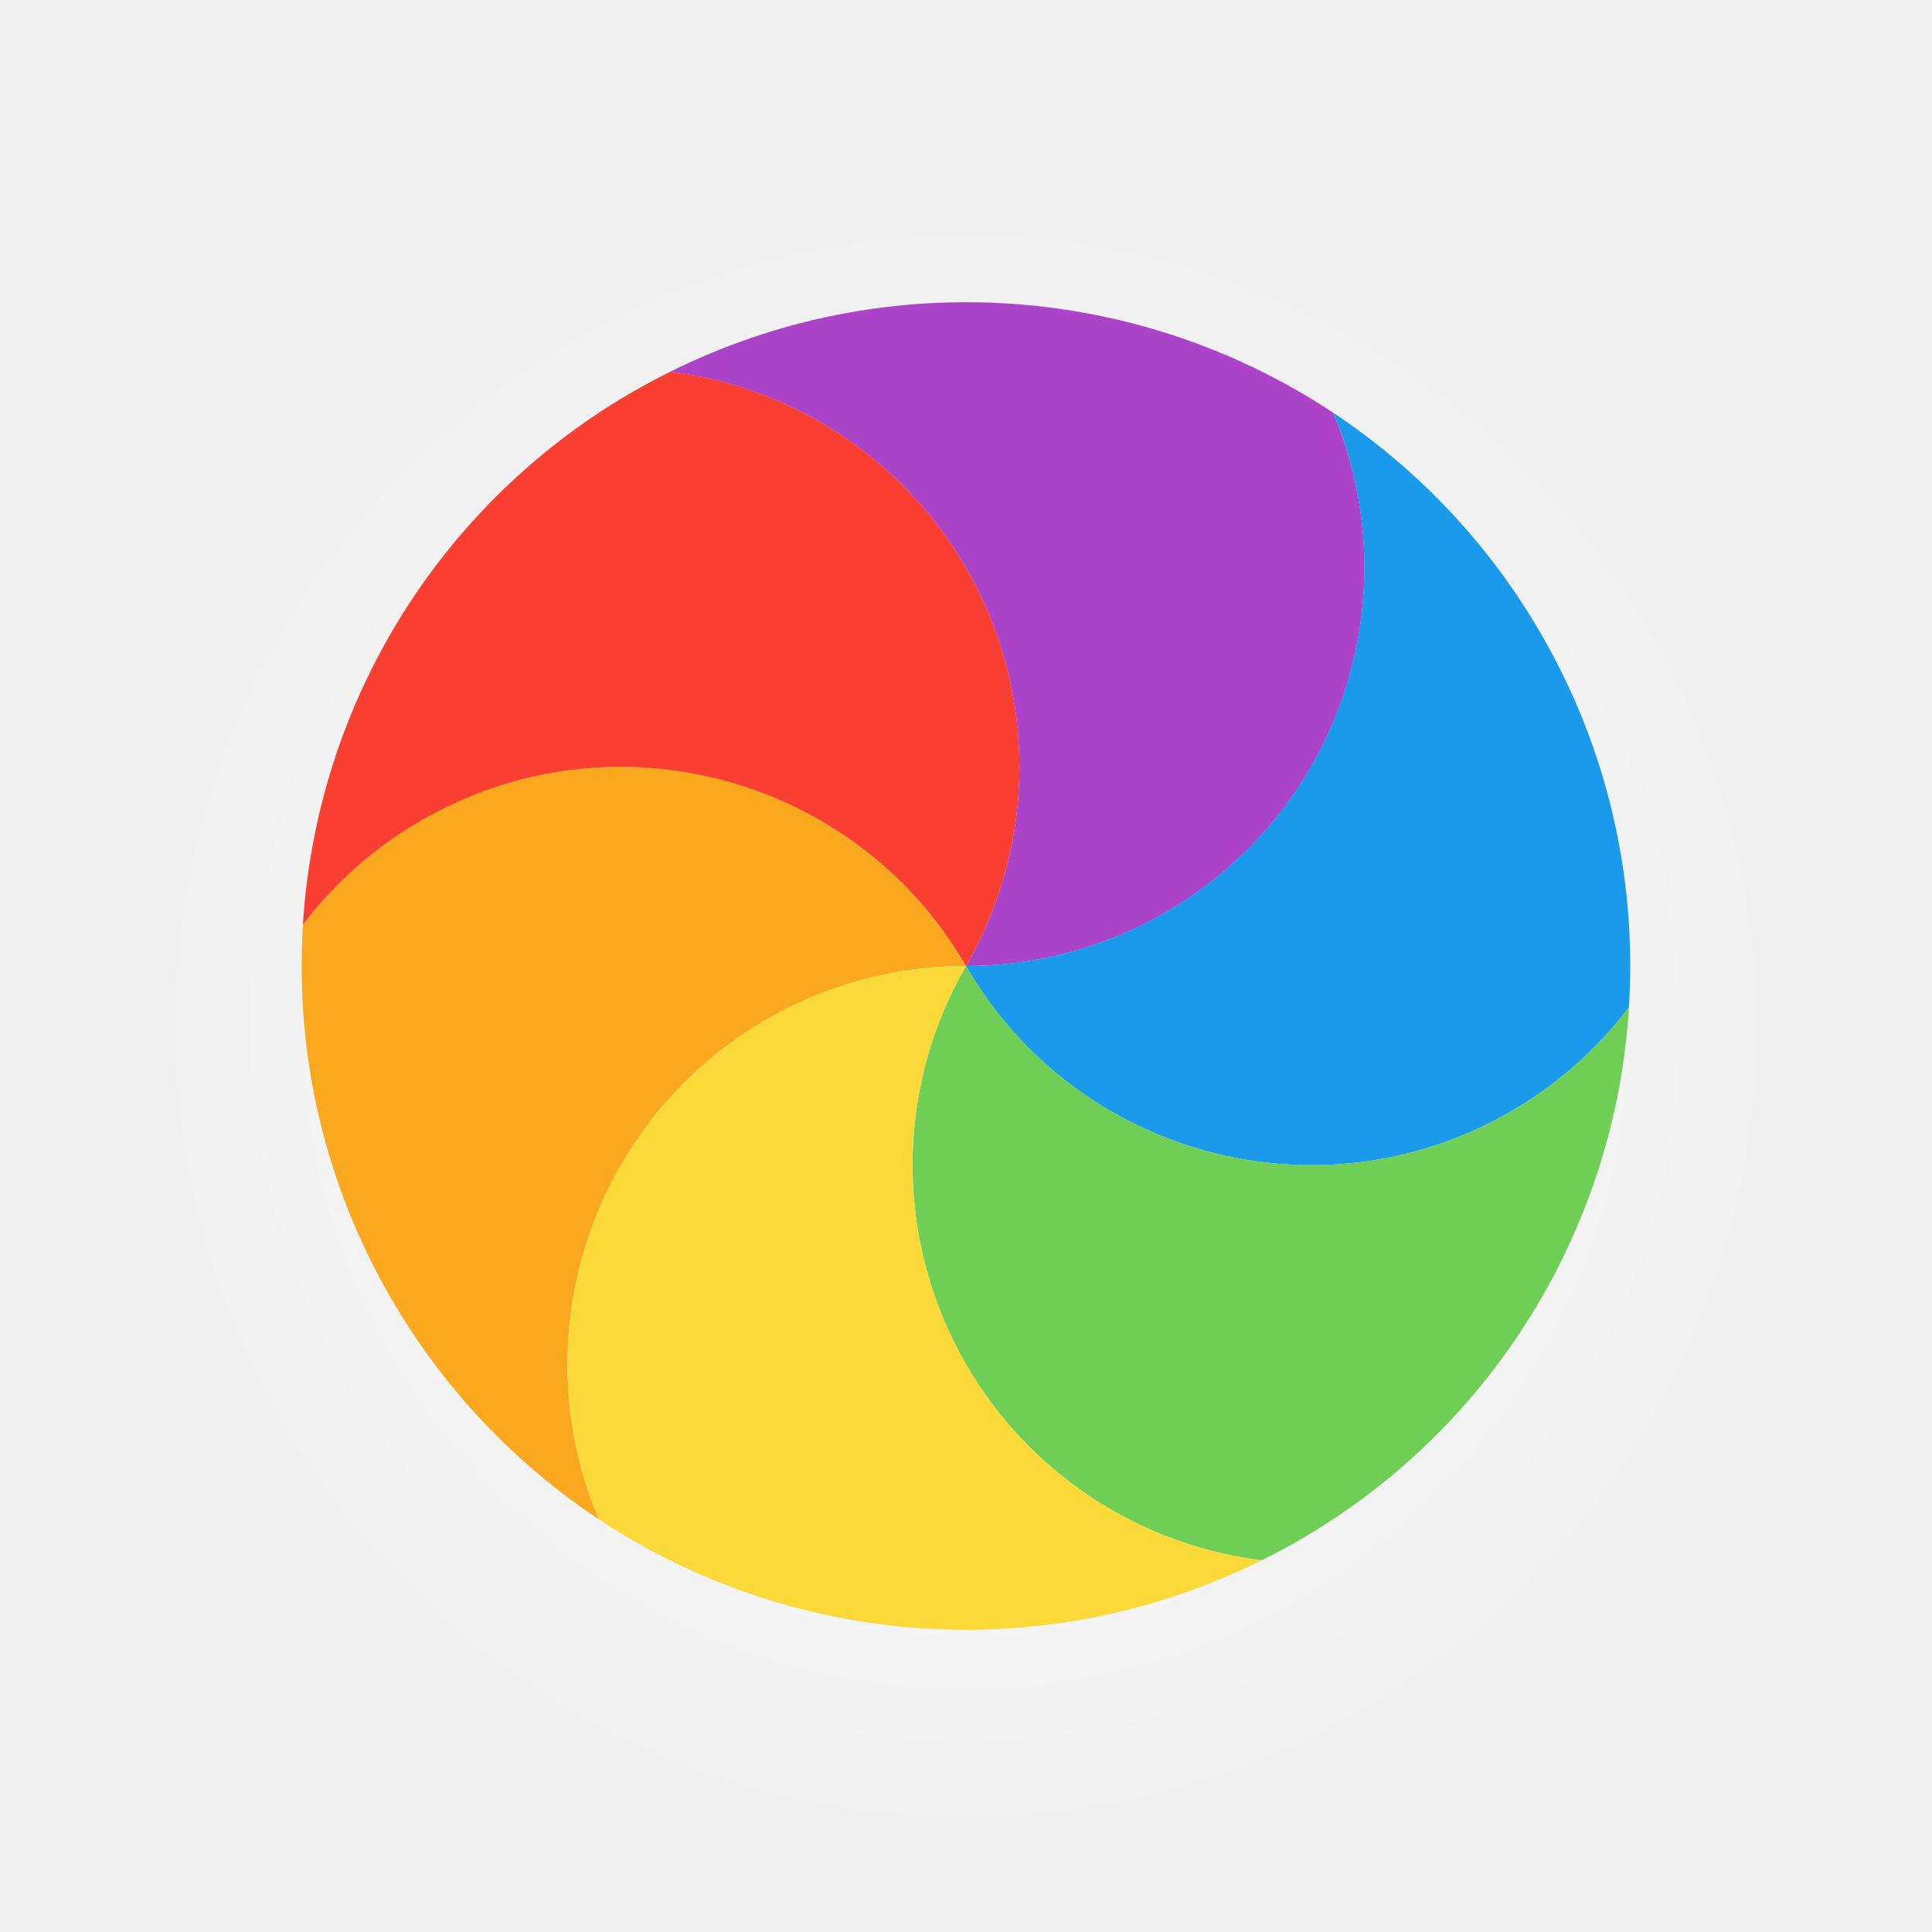
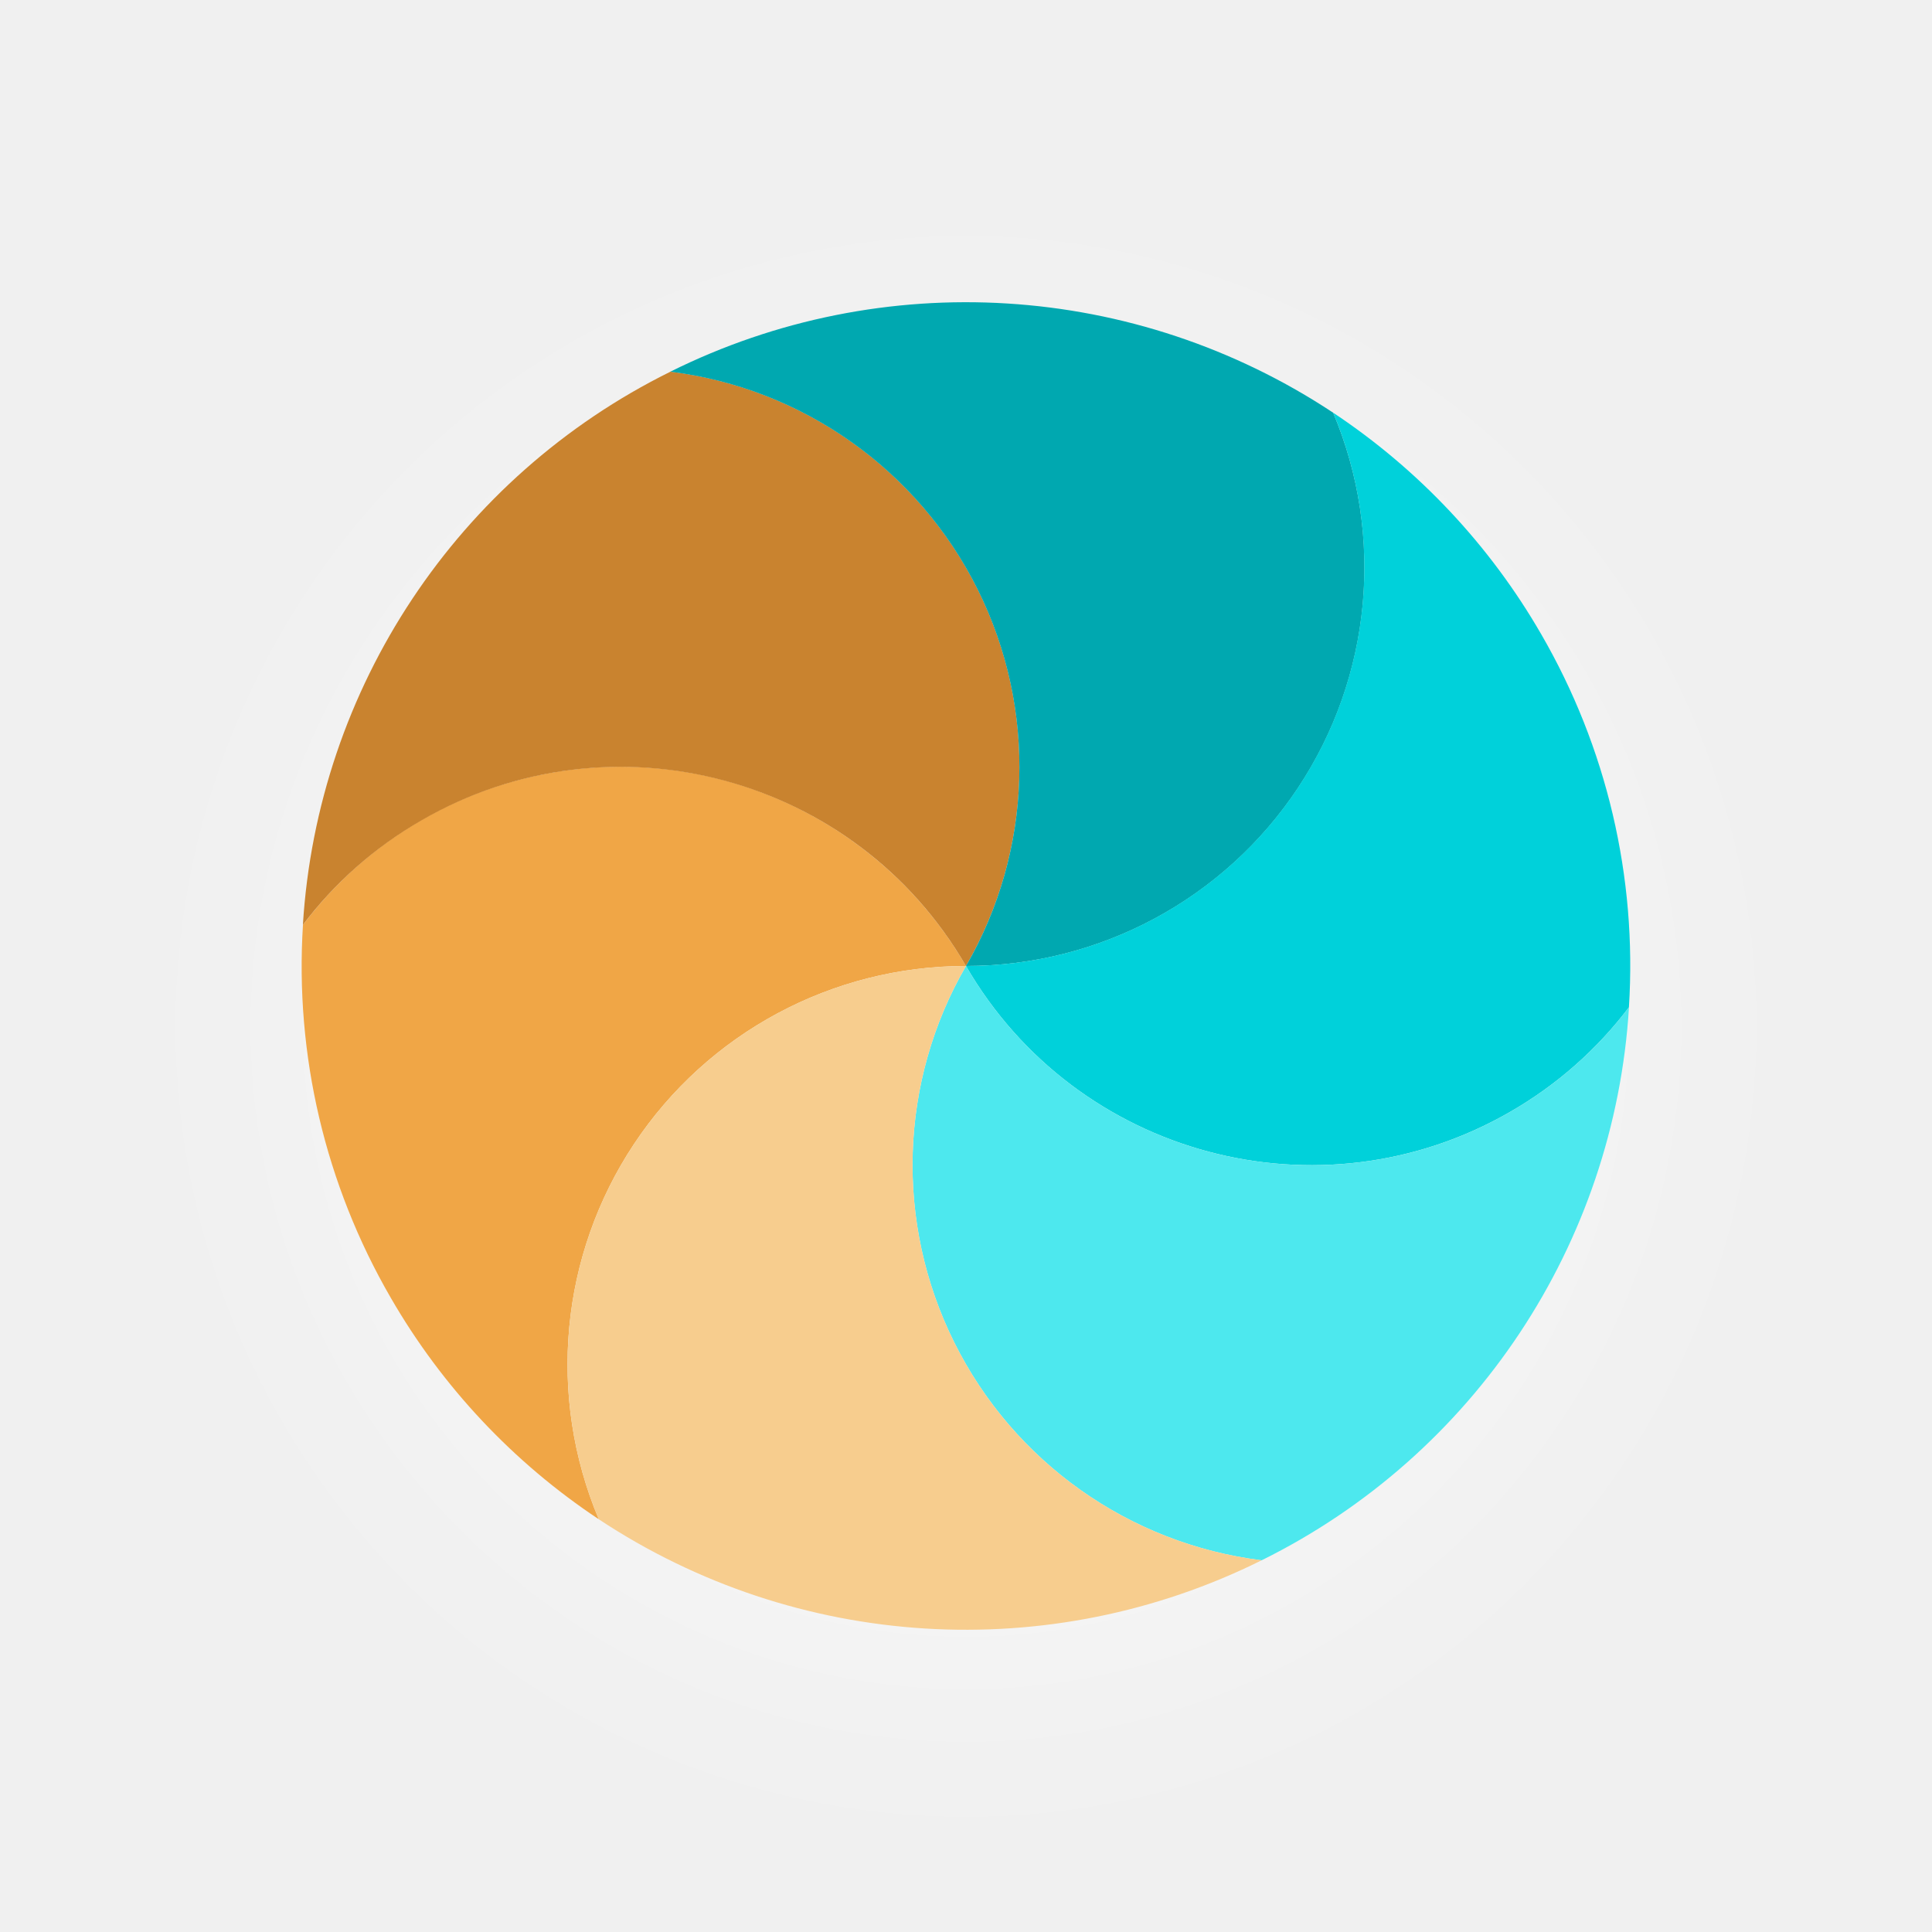
<svg xmlns="http://www.w3.org/2000/svg" width="32" height="32" viewBox="0 0 32 32">
  <defs>
    <filter id="a" width="1.384" height="1.384" x="-.192" y="-.192" style="color-interpolation-filters:sRGB">
      <feGaussianBlur stdDeviation="1.76" />
    </filter>
  </defs>
  <g transform="translate(0 -1020.362)">
    <circle cx="16" cy="1037.362" r="11" style="opacity:.35;mix-blend-mode:normal;fill:#fff;fill-rule:evenodd;stroke-width:2;stroke-linecap:round;paint-order:stroke fill markers;filter:url(#a);stop-color:#fff" />
-     <path d="M23.5 19.01a3.603 3.603 0 0 1-4.5 3.978 3.608 3.608 0 0 0-1.189-5.89 6 6 0 0 1 2.744.086 5.97 5.97 0 0 1 2.945 1.825" style="fill:#faa91e;fill-opacity:1;fill-rule:evenodd;stroke-width:1.01" transform="rotate(225 231.335 543.117)scale(1.8328 1.83031)" />
-     <path d="M24.687 24.9A3.597 3.597 0 0 1 19 22.988a3.603 3.603 0 0 0 4.41-2.552c.129-.48.155-.964.09-1.428a6 6 0 0 1 1.187 5.89" style="fill:#f83f31;fill-opacity:1;fill-rule:evenodd;stroke-width:1.01" transform="rotate(225 231.335 543.117)scale(1.8328 1.83031)" />
-     <path d="M20.189 28.878A3.608 3.608 0 0 1 19 22.988a3.597 3.597 0 0 0 5.687 1.911 6.01 6.01 0 0 1-4.498 3.979" style="fill:#ac44ca;fill-opacity:1;fill-rule:evenodd;stroke-width:1.01" transform="rotate(225 231.335 543.117)scale(1.8328 1.83031)" />
-     <path d="M14.5 26.967a3.6 3.6 0 0 1 .09-1.428A3.603 3.603 0 0 1 19 22.988a3.61 3.61 0 0 0 1.189 5.89 6 6 0 0 1-2.744-.086 5.97 5.97 0 0 1-2.945-1.826" style="fill:#1b9aeb;fill-opacity:1;fill-rule:evenodd;stroke-width:1.01" transform="rotate(225 231.335 543.117)scale(1.8328 1.83031)" />
-     <path d="M13.313 21.077A3.597 3.597 0 0 1 19 22.988a3.603 3.603 0 0 0-4.41 2.55 3.6 3.6 0 0 0-.09 1.429 6 6 0 0 1-1.187-5.89" style="fill:#6fce55;fill-opacity:1;fill-rule:evenodd;stroke-width:1.01" transform="rotate(225 231.335 543.117)scale(1.8328 1.83031)" />
-     <path d="M17.811 17.098A3.608 3.608 0 0 1 19 22.988a3.597 3.597 0 0 0-5.687-1.911 6.01 6.01 0 0 1 4.498-3.979" style="fill:#fbd939;fill-opacity:1;fill-rule:evenodd;stroke-width:1.01" transform="rotate(225 231.335 543.117)scale(1.8328 1.83031)" />
+     <path d="M23.5 19.01a3.603 3.603 0 0 1-4.5 3.978 3.608 3.608 0 0 0-1.189-5.89 6 6 0 0 1 2.744.086 5.97 5.97 0 0 1 2.945 1.825" style="fill:#f0a646;fill-opacity:1;fill-rule:evenodd;stroke-width:1.01" transform="rotate(225 231.335 543.117)scale(1.8328 1.83031)" />
+     <path d="M24.687 24.9A3.597 3.597 0 0 1 19 22.988a3.603 3.603 0 0 0 4.41-2.552c.129-.48.155-.964.09-1.428a6 6 0 0 1 1.187 5.89" style="fill:#c9832f;fill-opacity:1;fill-rule:evenodd;stroke-width:1.01" transform="rotate(225 231.335 543.117)scale(1.8328 1.83031)" />
+     <path d="M20.189 28.878A3.608 3.608 0 0 1 19 22.988a3.597 3.597 0 0 0 5.687 1.911 6.01 6.01 0 0 1-4.498 3.979" style="fill:#00a8b0;fill-opacity:1;fill-rule:evenodd;stroke-width:1.01" transform="rotate(225 231.335 543.117)scale(1.8328 1.83031)" />
+     <path d="M14.5 26.967a3.6 3.6 0 0 1 .09-1.428A3.603 3.603 0 0 1 19 22.988a3.61 3.61 0 0 0 1.189 5.89 6 6 0 0 1-2.744-.086 5.97 5.97 0 0 1-2.945-1.826" style="fill:#00d1da;fill-opacity:1;fill-rule:evenodd;stroke-width:1.01" transform="rotate(225 231.335 543.117)scale(1.8328 1.83031)" />
+     <path d="M13.313 21.077A3.597 3.597 0 0 1 19 22.988a3.603 3.603 0 0 0-4.41 2.55 3.6 3.6 0 0 0-.09 1.429 6 6 0 0 1-1.187-5.89" style="fill:#4de8ee;fill-opacity:1;fill-rule:evenodd;stroke-width:1.01" transform="rotate(225 231.335 543.117)scale(1.8328 1.83031)" />
+     <path d="M17.811 17.098A3.608 3.608 0 0 1 19 22.988a3.597 3.597 0 0 0-5.687-1.911 6.01 6.01 0 0 1 4.498-3.979" style="fill:#f7cd8e;fill-opacity:1;fill-rule:evenodd;stroke-width:1.01" transform="rotate(225 231.335 543.117)scale(1.8328 1.83031)" />
  </g>
</svg>
